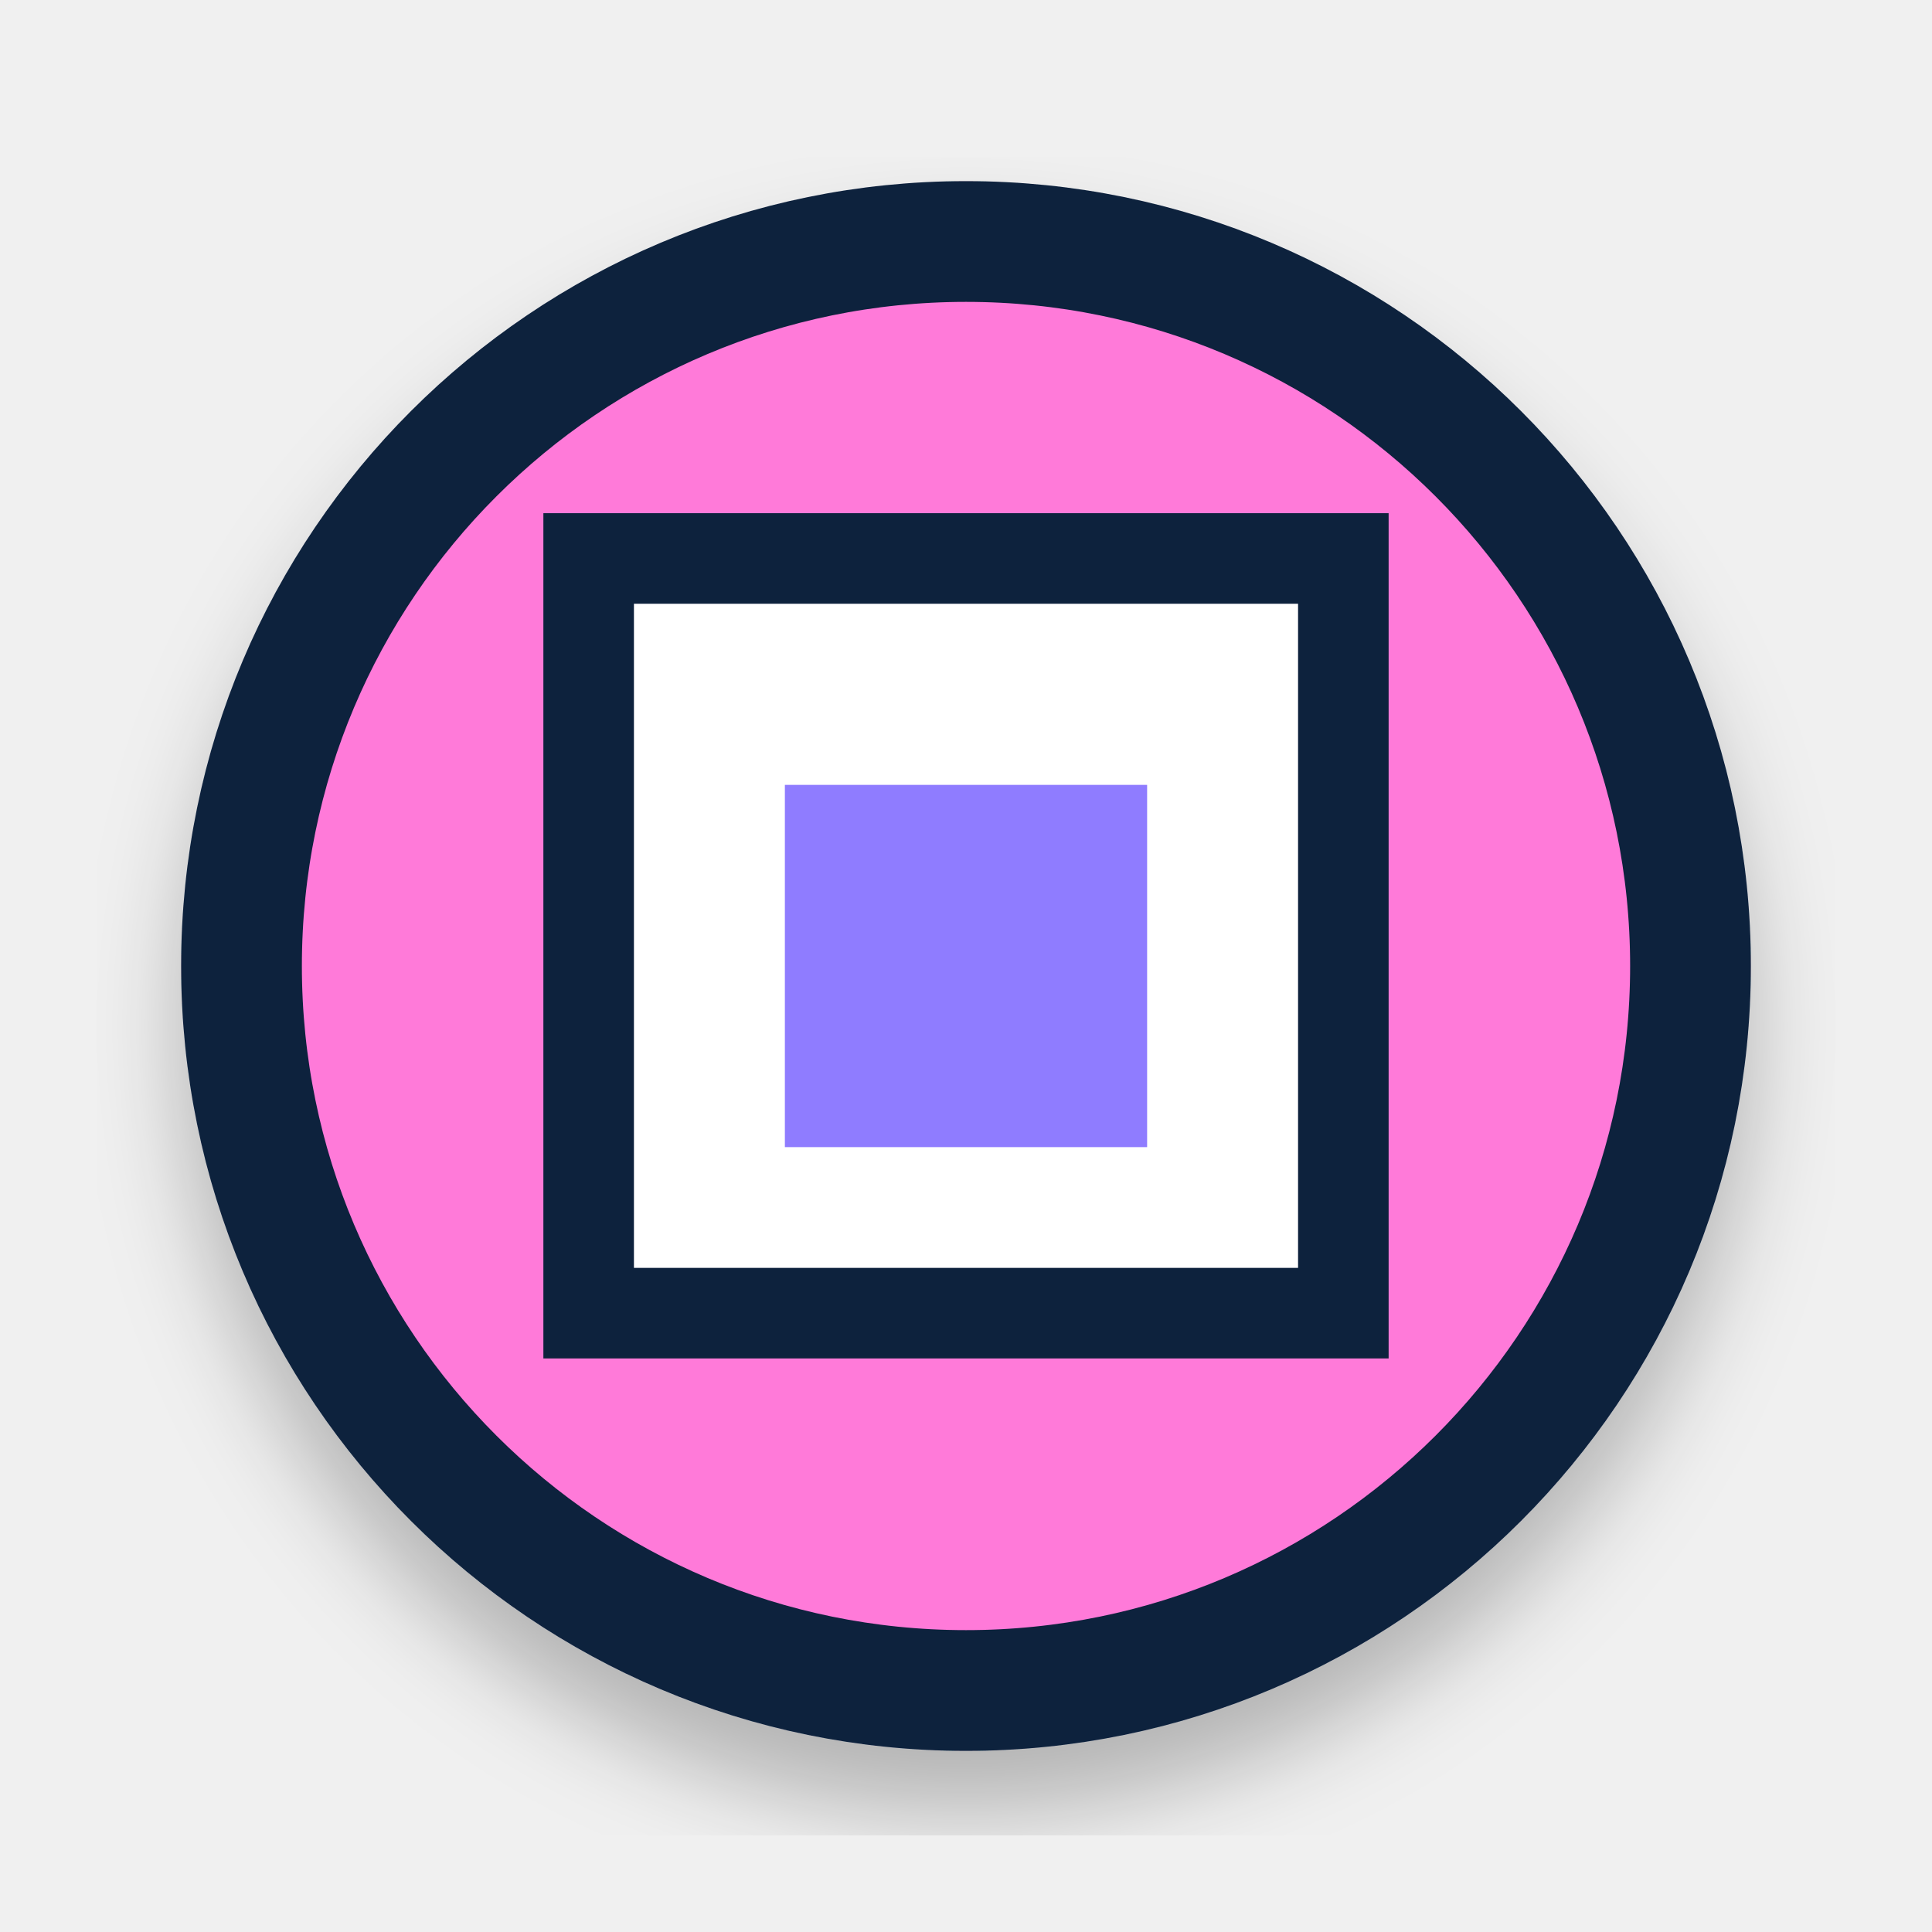
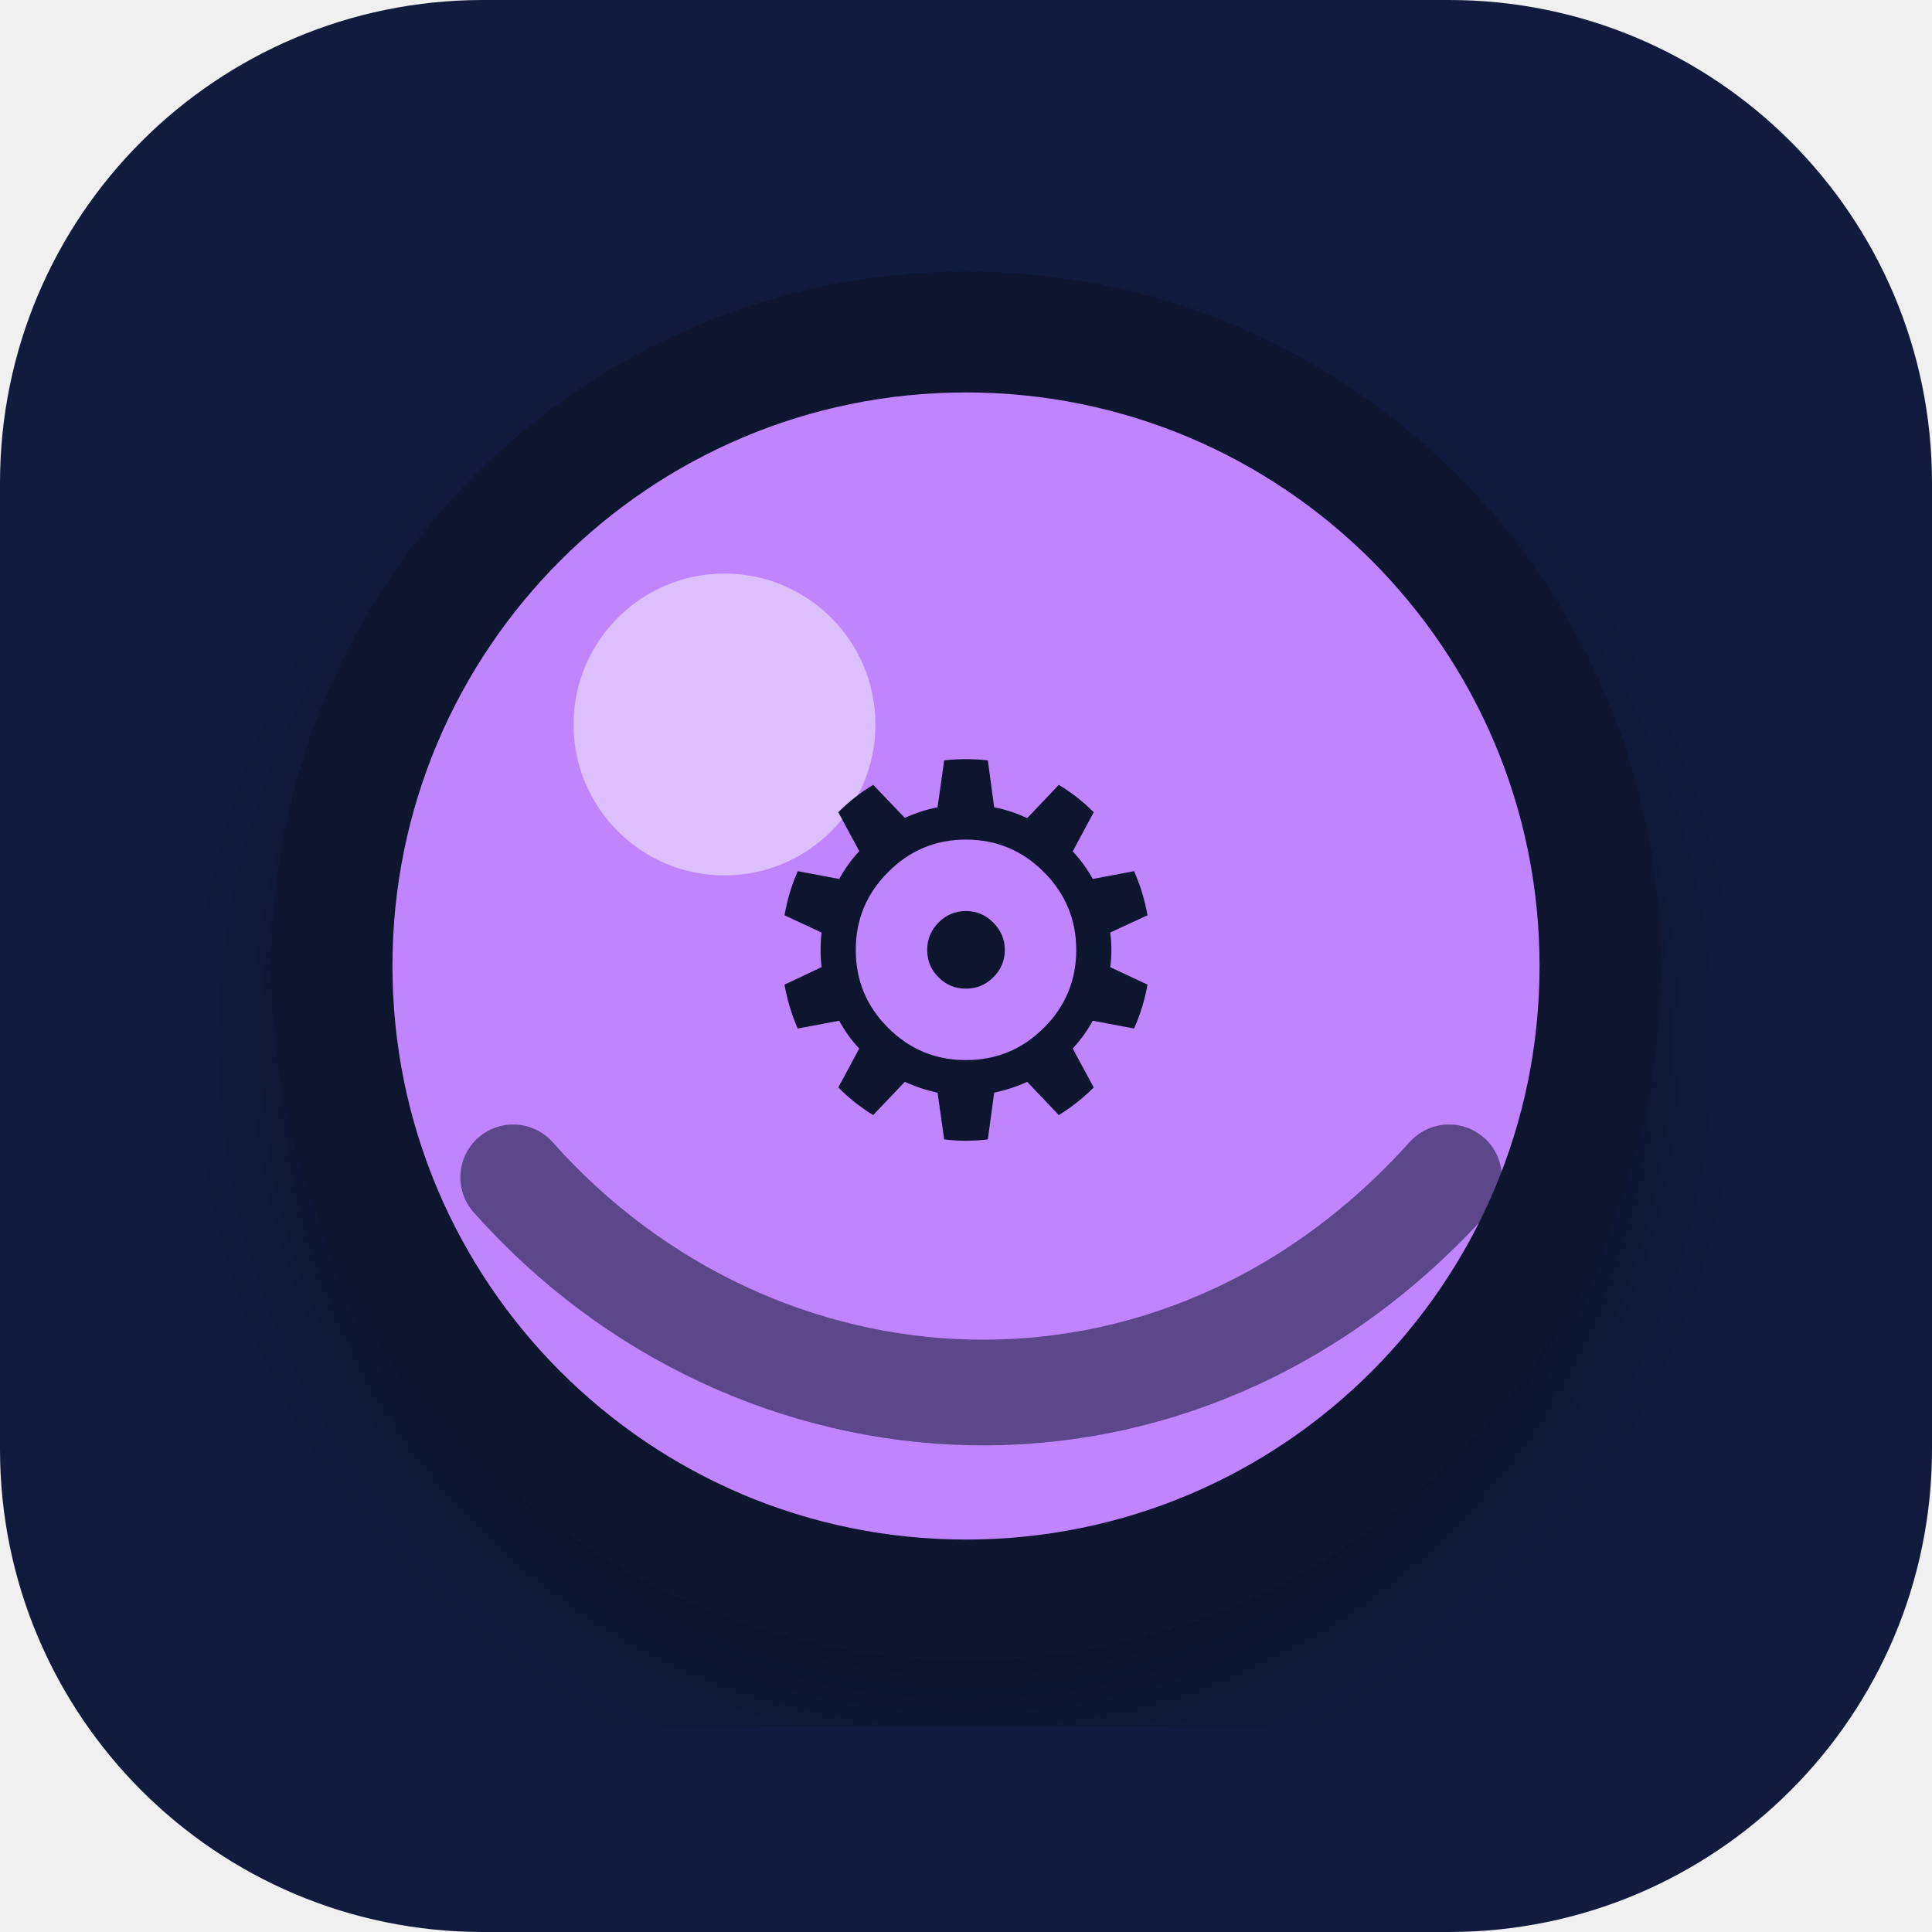
<svg xmlns="http://www.w3.org/2000/svg" width="128" height="128" viewBox="0 0 128 128">
-   <filter id="s">
-     <feDropShadow dx="0" dy="4" stdDeviation="3" flood-color="#000" flood-opacity=".25" />
-   </filter>
+   <defs>
+     <filter id="s">
+       <feDropShadow dx="0" dy="5" stdDeviation="3" flood-opacity=".28" />
+     </filter>
+   </defs>
+   <rect width="128" height="128" rx="32" fill="#101b3d" />
  <g filter="url(#s)">
-     <circle cx="64" cy="64" r="48" fill="#ff7ad9" stroke="#10203c" stroke-width="8" />
-     <path d="M39 37h50v50H39z" fill="#fff" stroke="#10203c" stroke-width="6" />
-     <path d="M52 52h24v24H52z" fill="#8f7cff" />
+     <circle cx="64" cy="64" r="42" fill="#c084fc" stroke="#07122e" stroke-width="8" />
+     <circle cx="48" cy="48" r="10" fill="#fff" opacity=".48" />
+     <path d="M34 78c16 18 44 20 62 0" fill="none" stroke="#07122e" stroke-width="7" stroke-linecap="round" opacity=".55" />
+     <text x="64" y="75" font-family="Arial Rounded MT Bold,Arial" font-size="34" text-anchor="middle" fill="#07122e" font-weight="900">⚙</text>
  </g>
</svg>
